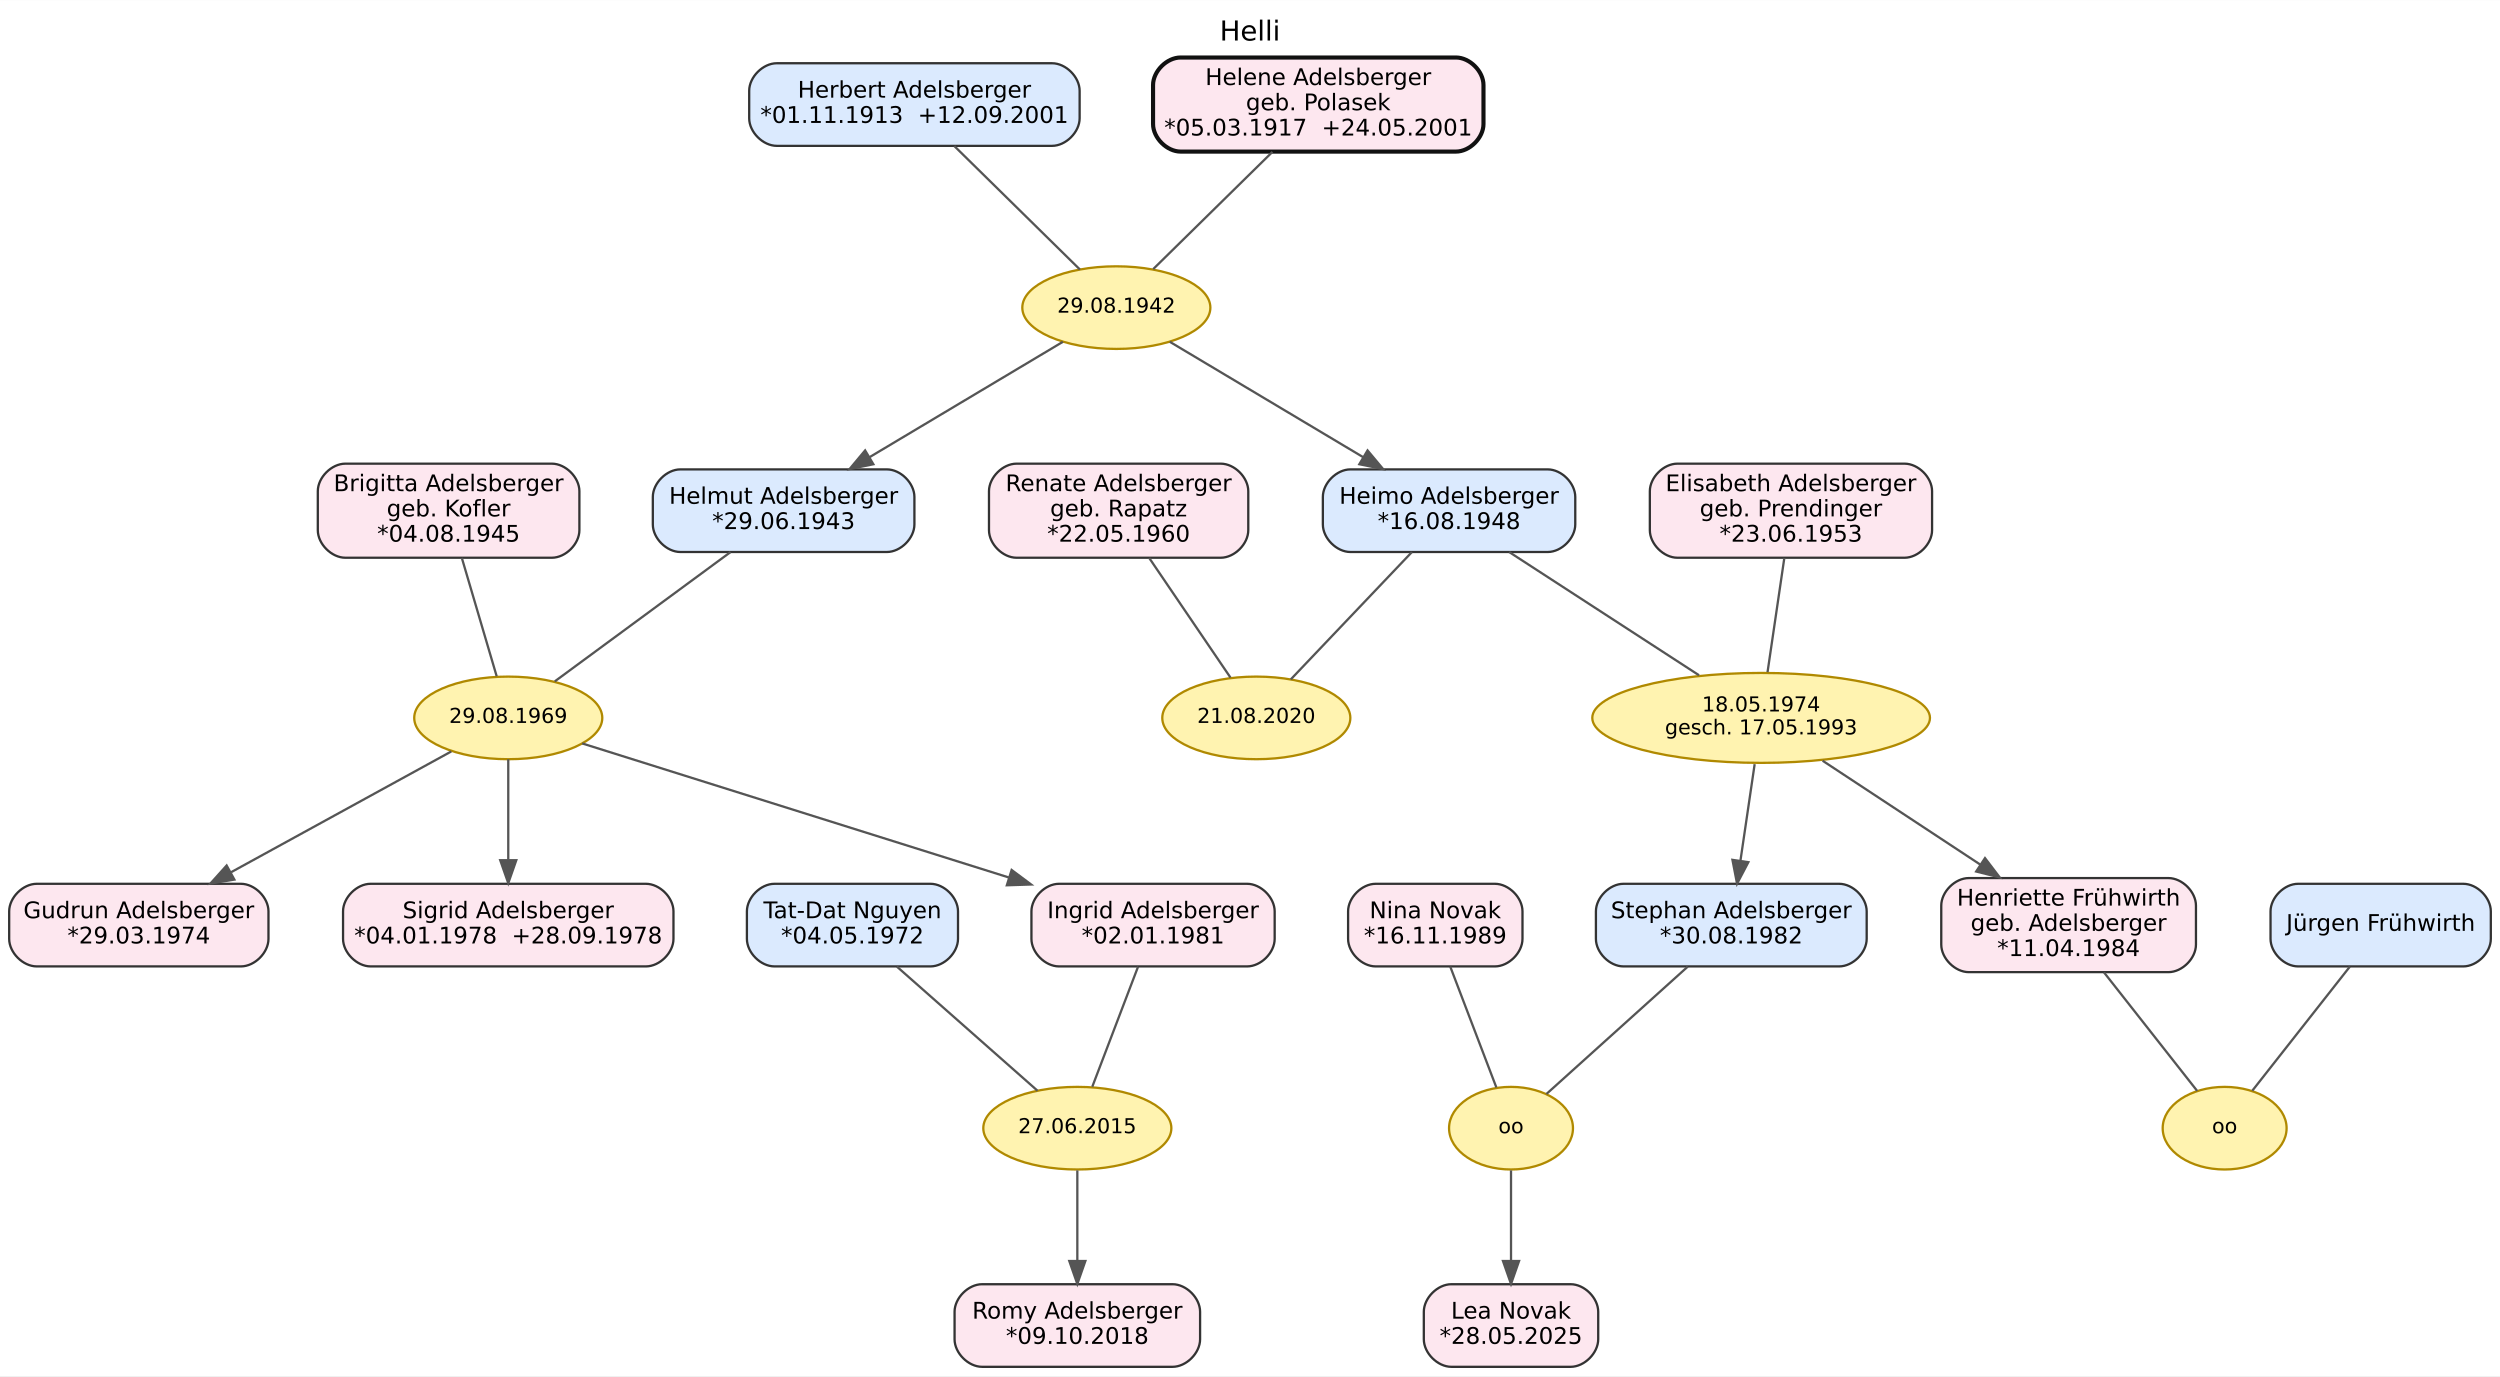
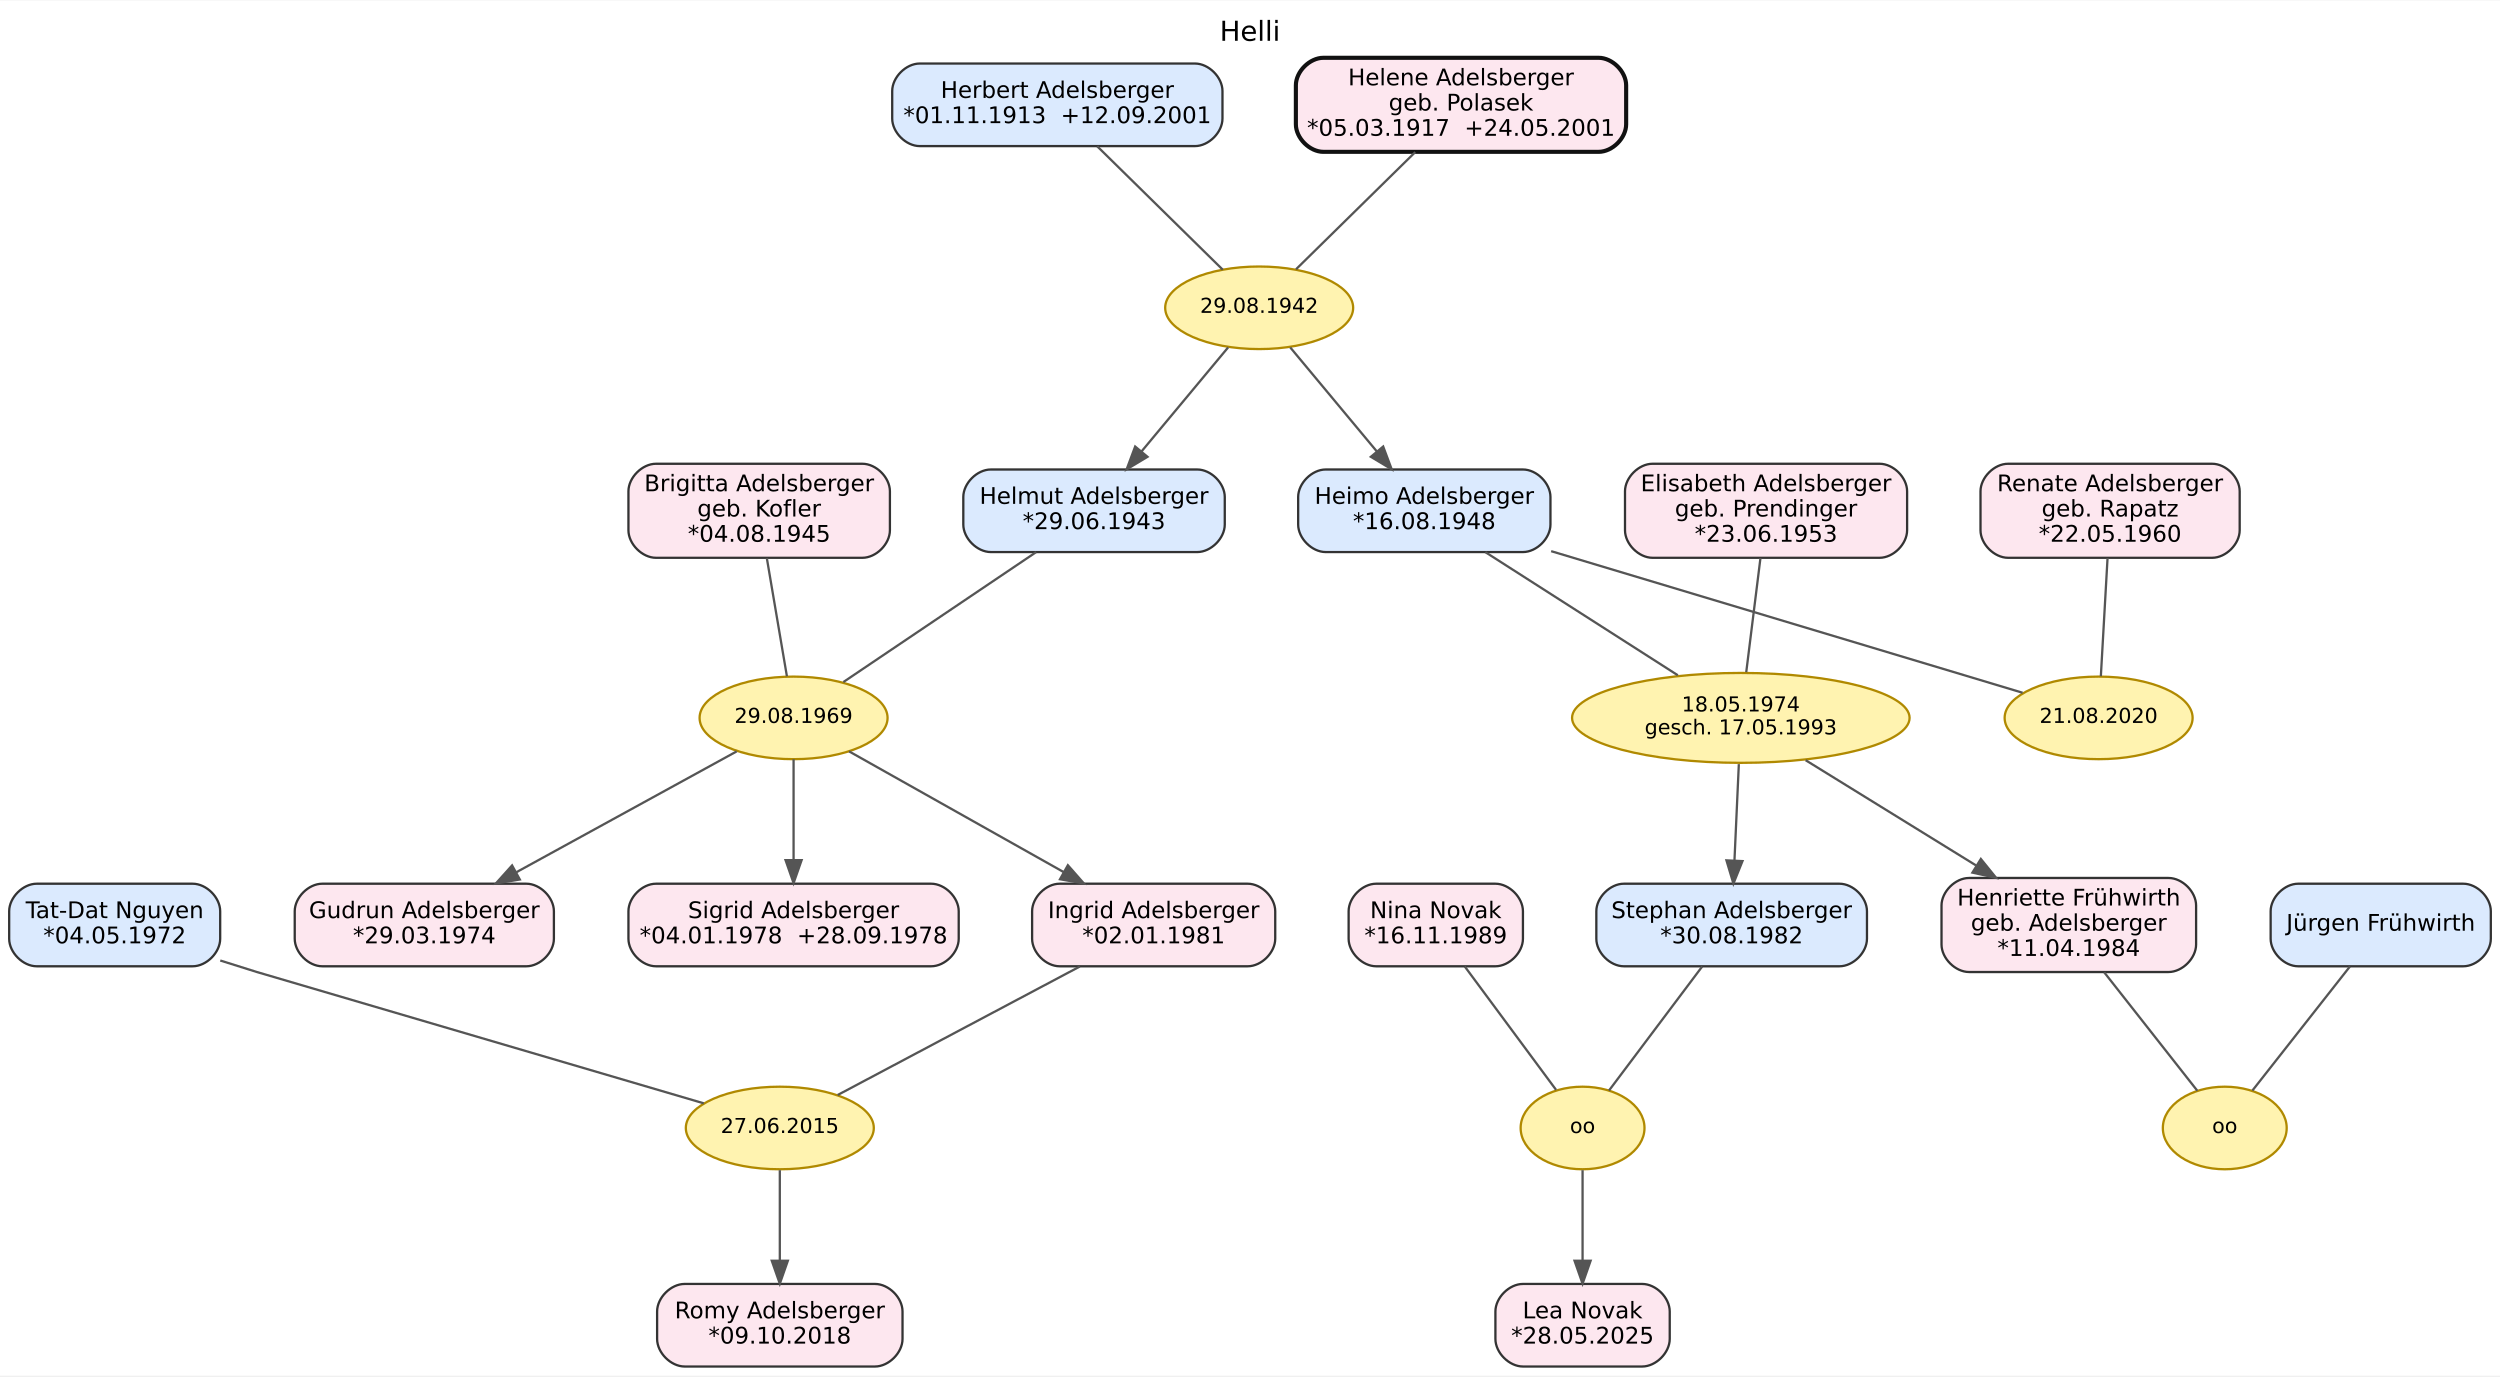
- <svg xmlns="http://www.w3.org/2000/svg" width="1090pt" height="600pt" viewBox="0.00 0.00 1089.50 599.60">
+ <svg xmlns="http://www.w3.org/2000/svg" width="1090pt" height="600pt" viewBox="0.00 0.00 1090.00 599.60">
  <style>
  g[id^="P_"], g[id^="M_"] { cursor: pointer; }
  .highlight ellipse, .highlight polygon, .highlight path, .highlight rect {
    stroke: #d00; stroke-width: 2.5;
  }
  @keyframes pulse { 0%,100%{opacity:1} 50%{opacity:.45} }
  .blink { animation: pulse 0.9s ease-in-out 3; }
</style>
  <g id="graph0" class="graph" transform="scale(1 1) rotate(0) translate(4 595.6)">
-     <polygon fill="white" stroke="transparent" points="-4,4 -4,-595.6 1085.5,-595.6 1085.5,4 -4,4" />
-     <text text-anchor="middle" x="540.75" y="-578" font-family="DejaVu Sans" font-size="12.00">Helli</text>
+     <polygon fill="white" stroke="transparent" points="-4,4 -4,-595.6 1086,-595.6 1086,4 -4,4" />
+     <text text-anchor="middle" x="541" y="-578" font-family="DejaVu Sans" font-size="12.00">Helli</text>
+     <g id="P_g6p09" class="node">
+       <path fill="#dbeafe" stroke="#333333" d="M80,-210.5C80,-210.5 12,-210.5 12,-210.5 6,-210.5 0,-204.5 0,-198.5 0,-198.5 0,-186.5 0,-186.5 0,-180.5 6,-174.5 12,-174.5 12,-174.5 80,-174.5 80,-174.5 86,-174.5 92,-180.5 92,-186.5 92,-186.5 92,-198.5 92,-198.5 92,-204.5 86,-210.5 80,-210.5" />
+       <text text-anchor="middle" x="46" y="-195.5" font-family="DejaVu Sans" font-size="10.00">Tat-Dat Nguyen</text>
+       <text text-anchor="middle" x="46" y="-184.5" font-family="DejaVu Sans" font-size="10.00">*04.05.1972</text>
+     </g>
+     <g id="P_att34" class="node">
+       <path fill="#fde7ef" stroke="#333333" d="M540,-210.5C540,-210.5 458,-210.5 458,-210.5 452,-210.5 446,-204.5 446,-198.5 446,-198.5 446,-186.5 446,-186.5 446,-180.5 452,-174.5 458,-174.5 458,-174.5 540,-174.5 540,-174.5 546,-174.5 552,-180.5 552,-186.5 552,-186.5 552,-198.5 552,-198.5 552,-204.5 546,-210.5 540,-210.5" />
+       <text text-anchor="middle" x="499" y="-195.5" font-family="DejaVu Sans" font-size="10.00">Ingrid Adelsberger</text>
+       <text text-anchor="middle" x="499" y="-184.5" font-family="DejaVu Sans" font-size="10.00">*02.01.1981</text>
+     </g>
+     <g id="M_g6F2" class="node">
+       <ellipse fill="#fff3b0" stroke="#b08900" cx="336" cy="-104" rx="40.98" ry="18" />
+       <text text-anchor="middle" x="336" y="-101.8" font-family="DejaVu Sans" font-size="9.00">27.06.2015</text>
+     </g>
+     <g id="edge11" class="edge">
+       <path fill="none" stroke="#555555" d="M92.03,-177.02C101.16,-174.15 108,-172 108,-172 108,-172 239.61,-133.32 302.85,-114.74" />
+     </g>
+     <g id="P_att32" class="node">
+       <path fill="#fde7ef" stroke="#333333" d="M225.5,-210.5C225.5,-210.5 136.5,-210.5 136.5,-210.5 130.5,-210.5 124.5,-204.5 124.5,-198.5 124.5,-198.5 124.5,-186.5 124.5,-186.5 124.5,-180.5 130.5,-174.5 136.5,-174.5 136.5,-174.5 225.5,-174.5 225.5,-174.5 231.5,-174.5 237.5,-180.5 237.5,-186.5 237.5,-186.5 237.5,-198.5 237.5,-198.5 237.5,-204.5 231.5,-210.5 225.5,-210.5" />
+       <text text-anchor="middle" x="181" y="-195.5" font-family="DejaVu Sans" font-size="10.00">Gudrun Adelsberger</text>
+       <text text-anchor="middle" x="181" y="-184.5" font-family="DejaVu Sans" font-size="10.00">*29.03.1974</text>
+     </g>
    <g id="P_att33" class="node">
-       <path fill="#fde7ef" stroke="#333333" d="M277.5,-210.5C277.5,-210.5 157.5,-210.5 157.5,-210.5 151.5,-210.5 145.5,-204.5 145.5,-198.5 145.5,-198.5 145.5,-186.5 145.5,-186.5 145.5,-180.5 151.5,-174.5 157.5,-174.5 157.5,-174.5 277.5,-174.5 277.5,-174.5 283.5,-174.5 289.5,-180.5 289.5,-186.5 289.5,-186.5 289.5,-198.5 289.5,-198.5 289.5,-204.5 283.5,-210.5 277.5,-210.5" />
-       <text text-anchor="middle" x="217.5" y="-195.5" font-family="DejaVu Sans" font-size="10.00">Sigrid Adelsberger</text>
-       <text text-anchor="middle" x="217.5" y="-184.5" font-family="DejaVu Sans" font-size="10.00">*04.01.1978  +28.09.1978</text>
-     </g>
-     <g id="P_att34" class="node">
-       <path fill="#fde7ef" stroke="#333333" d="M539.5,-210.5C539.5,-210.5 457.5,-210.5 457.5,-210.5 451.5,-210.5 445.5,-204.5 445.5,-198.5 445.5,-198.5 445.5,-186.5 445.5,-186.5 445.5,-180.5 451.5,-174.5 457.5,-174.5 457.5,-174.5 539.5,-174.5 539.5,-174.5 545.5,-174.5 551.5,-180.5 551.5,-186.5 551.5,-186.5 551.5,-198.5 551.5,-198.5 551.5,-204.5 545.5,-210.5 539.5,-210.5" />
-       <text text-anchor="middle" x="498.5" y="-195.5" font-family="DejaVu Sans" font-size="10.00">Ingrid Adelsberger</text>
-       <text text-anchor="middle" x="498.5" y="-184.5" font-family="DejaVu Sans" font-size="10.00">*02.01.1981</text>
+       <path fill="#fde7ef" stroke="#333333" d="M402,-210.5C402,-210.5 282,-210.5 282,-210.5 276,-210.5 270,-204.5 270,-198.5 270,-198.5 270,-186.5 270,-186.5 270,-180.5 276,-174.5 282,-174.5 282,-174.5 402,-174.5 402,-174.5 408,-174.5 414,-180.5 414,-186.5 414,-186.5 414,-198.5 414,-198.5 414,-204.5 408,-210.5 402,-210.5" />
+       <text text-anchor="middle" x="342" y="-195.5" font-family="DejaVu Sans" font-size="10.00">Sigrid Adelsberger</text>
+       <text text-anchor="middle" x="342" y="-184.5" font-family="DejaVu Sans" font-size="10.00">*04.01.1978  +28.09.1978</text>
+     </g>
+     <g id="P_g6p13" class="node">
+       <path fill="#dbeafe" stroke="#333333" d="M1070,-210.5C1070,-210.5 998,-210.5 998,-210.5 992,-210.5 986,-204.5 986,-198.5 986,-198.5 986,-186.5 986,-186.5 986,-180.5 992,-174.5 998,-174.5 998,-174.5 1070,-174.5 1070,-174.5 1076,-174.5 1082,-180.5 1082,-186.5 1082,-186.5 1082,-198.5 1082,-198.5 1082,-204.5 1076,-210.5 1070,-210.5" />
+       <text text-anchor="middle" x="1034" y="-190" font-family="DejaVu Sans" font-size="10.00">Jürgen Frühwirth</text>
+     </g>
+     <g id="P_att35" class="node">
+       <path fill="#fde7ef" stroke="#333333" d="M941.5,-213C941.5,-213 854.5,-213 854.5,-213 848.5,-213 842.5,-207 842.5,-201 842.5,-201 842.5,-184 842.5,-184 842.5,-178 848.5,-172 854.5,-172 854.5,-172 941.5,-172 941.5,-172 947.5,-172 953.5,-178 953.5,-184 953.5,-184 953.5,-201 953.5,-201 953.5,-207 947.5,-213 941.5,-213" />
+       <text text-anchor="middle" x="898" y="-201" font-family="DejaVu Sans" font-size="10.00">Henriette Frühwirth</text>
+       <text text-anchor="middle" x="898" y="-190" font-family="DejaVu Sans" font-size="10.00">geb. Adelsberger</text>
+       <text text-anchor="middle" x="898" y="-179" font-family="DejaVu Sans" font-size="10.00">*11.04.1984</text>
+     </g>
+     <g id="M_g6F5" class="node">
+       <ellipse fill="#fff3b0" stroke="#b08900" cx="966" cy="-104" rx="27" ry="18" />
+       <text text-anchor="middle" x="966" y="-101.8" font-family="DejaVu Sans" font-size="9.00">oo</text>
+     </g>
+     <g id="edge27" class="edge">
+       <path fill="none" stroke="#555555" d="M1020.57,-174.41C1008.18,-158.65 989.96,-135.48 978.04,-120.32" />
+     </g>
+     <g id="P_g6p02" class="node">
+       <path fill="#fde7ef" stroke="#333333" d="M372,-393.6C372,-393.6 282,-393.6 282,-393.6 276,-393.6 270,-387.6 270,-381.6 270,-381.6 270,-364.6 270,-364.6 270,-358.6 276,-352.6 282,-352.6 282,-352.6 372,-352.6 372,-352.6 378,-352.6 384,-358.6 384,-364.6 384,-364.6 384,-381.6 384,-381.6 384,-387.6 378,-393.6 372,-393.6" />
+       <text text-anchor="middle" x="327" y="-381.6" font-family="DejaVu Sans" font-size="10.00">Brigitta Adelsberger</text>
+       <text text-anchor="middle" x="327" y="-370.6" font-family="DejaVu Sans" font-size="10.00">geb. Kofler</text>
+       <text text-anchor="middle" x="327" y="-359.6" font-family="DejaVu Sans" font-size="10.00">*04.08.1945</text>
+     </g>
+     <g id="P_att07" class="node">
+       <path fill="#dbeafe" stroke="#333333" d="M660,-391.1C660,-391.1 574,-391.1 574,-391.1 568,-391.1 562,-385.1 562,-379.1 562,-379.1 562,-367.1 562,-367.1 562,-361.1 568,-355.1 574,-355.1 574,-355.1 660,-355.1 660,-355.1 666,-355.1 672,-361.1 672,-367.1 672,-367.1 672,-379.1 672,-379.1 672,-385.1 666,-391.1 660,-391.1" />
+       <text text-anchor="middle" x="617" y="-376.1" font-family="DejaVu Sans" font-size="10.00">Heimo Adelsberger</text>
+       <text text-anchor="middle" x="617" y="-365.1" font-family="DejaVu Sans" font-size="10.00">*16.08.1948</text>
+     </g>
+     <g id="P_att36" class="node">
+       <path fill="#dbeafe" stroke="#333333" d="M518,-391.1C518,-391.1 428,-391.1 428,-391.1 422,-391.1 416,-385.1 416,-379.1 416,-379.1 416,-367.1 416,-367.1 416,-361.1 422,-355.1 428,-355.1 428,-355.1 518,-355.1 518,-355.1 524,-355.1 530,-361.1 530,-367.1 530,-367.1 530,-379.1 530,-379.1 530,-385.1 524,-391.1 518,-391.1" />
+       <text text-anchor="middle" x="473" y="-376.1" font-family="DejaVu Sans" font-size="10.00">Helmut Adelsberger</text>
+       <text text-anchor="middle" x="473" y="-365.1" font-family="DejaVu Sans" font-size="10.00">*29.06.1943</text>
+     </g>
+     <g id="M_g6F1" class="node">
+       <ellipse fill="#fff3b0" stroke="#b08900" cx="342" cy="-282.8" rx="40.98" ry="18" />
+       <text text-anchor="middle" x="342" y="-280.6" font-family="DejaVu Sans" font-size="9.00">29.08.1969</text>
+     </g>
+     <g id="edge19" class="edge">
+       <path fill="none" stroke="#555555" d="M330.33,-352.5C332.95,-337.06 336.58,-315.73 339.09,-300.95" />
    </g>
    <g id="P_att05" class="node">
-       <path fill="#dbeafe" stroke="#333333" d="M454.5,-568.1C454.5,-568.1 334.5,-568.1 334.5,-568.1 328.5,-568.1 322.5,-562.1 322.5,-556.1 322.5,-556.1 322.5,-544.1 322.5,-544.1 322.5,-538.1 328.5,-532.1 334.5,-532.1 334.5,-532.1 454.5,-532.1 454.5,-532.1 460.5,-532.1 466.5,-538.1 466.5,-544.1 466.5,-544.1 466.5,-556.1 466.5,-556.1 466.5,-562.1 460.5,-568.1 454.5,-568.1" />
-       <text text-anchor="middle" x="394.5" y="-553.1" font-family="DejaVu Sans" font-size="10.00">Herbert Adelsberger</text>
-       <text text-anchor="middle" x="394.5" y="-542.1" font-family="DejaVu Sans" font-size="10.00">*01.11.1913  +12.09.2001</text>
+       <path fill="#dbeafe" stroke="#333333" d="M517,-568.1C517,-568.1 397,-568.1 397,-568.1 391,-568.1 385,-562.1 385,-556.1 385,-556.1 385,-544.1 385,-544.1 385,-538.1 391,-532.1 397,-532.1 397,-532.1 517,-532.1 517,-532.1 523,-532.1 529,-538.1 529,-544.1 529,-544.1 529,-556.1 529,-556.1 529,-562.1 523,-568.1 517,-568.1" />
+       <text text-anchor="middle" x="457" y="-553.1" font-family="DejaVu Sans" font-size="10.00">Herbert Adelsberger</text>
+       <text text-anchor="middle" x="457" y="-542.1" font-family="DejaVu Sans" font-size="10.00">*01.11.1913  +12.09.2001</text>
    </g>
    <g id="P_att06" class="node">
-       <path fill="#fde7ef" stroke="#111111" stroke-width="1.8" d="M630.5,-570.6C630.5,-570.6 510.5,-570.6 510.5,-570.6 504.5,-570.6 498.5,-564.6 498.5,-558.6 498.5,-558.6 498.5,-541.6 498.5,-541.6 498.5,-535.6 504.5,-529.6 510.5,-529.6 510.5,-529.6 630.5,-529.6 630.5,-529.6 636.5,-529.6 642.5,-535.6 642.5,-541.6 642.5,-541.6 642.5,-558.6 642.5,-558.6 642.5,-564.6 636.5,-570.6 630.5,-570.6" />
-       <text text-anchor="middle" x="570.5" y="-558.6" font-family="DejaVu Sans" font-size="10.00">Helene Adelsberger</text>
-       <text text-anchor="middle" x="570.5" y="-547.6" font-family="DejaVu Sans" font-size="10.00">geb. Polasek</text>
-       <text text-anchor="middle" x="570.5" y="-536.6" font-family="DejaVu Sans" font-size="10.00">*05.03.1917  +24.05.2001</text>
+       <path fill="#fde7ef" stroke="#111111" stroke-width="1.8" d="M693,-570.6C693,-570.6 573,-570.6 573,-570.6 567,-570.6 561,-564.6 561,-558.6 561,-558.6 561,-541.6 561,-541.6 561,-535.6 567,-529.6 573,-529.6 573,-529.6 693,-529.6 693,-529.6 699,-529.6 705,-535.6 705,-541.6 705,-541.6 705,-558.6 705,-558.6 705,-564.6 699,-570.6 693,-570.6" />
+       <text text-anchor="middle" x="633" y="-558.6" font-family="DejaVu Sans" font-size="10.00">Helene Adelsberger</text>
+       <text text-anchor="middle" x="633" y="-547.6" font-family="DejaVu Sans" font-size="10.00">geb. Polasek</text>
+       <text text-anchor="middle" x="633" y="-536.6" font-family="DejaVu Sans" font-size="10.00">*05.03.1917  +24.05.2001</text>
    </g>
    <g id="M_attF2" class="node">
-       <ellipse fill="#fff3b0" stroke="#b08900" cx="482.5" cy="-461.6" rx="40.98" ry="18" />
-       <text text-anchor="middle" x="482.5" y="-459.4" font-family="DejaVu Sans" font-size="9.00">29.08.1942</text>
+       <ellipse fill="#fff3b0" stroke="#b08900" cx="545" cy="-461.6" rx="40.98" ry="18" />
+       <text text-anchor="middle" x="545" y="-459.4" font-family="DejaVu Sans" font-size="9.00">29.08.1942</text>
+     </g>
+     <g id="edge30" class="edge">
+       <path fill="none" stroke="#555555" d="M474.39,-532.01C490.31,-516.35 513.7,-493.37 529.13,-478.2" />
+     </g>
+     <g id="P_att08" class="node">
+       <path fill="#fde7ef" stroke="#333333" d="M960.5,-393.6C960.5,-393.6 871.5,-393.6 871.5,-393.6 865.5,-393.6 859.5,-387.6 859.5,-381.6 859.5,-381.6 859.5,-364.6 859.5,-364.6 859.5,-358.6 865.5,-352.6 871.5,-352.6 871.5,-352.6 960.5,-352.6 960.5,-352.6 966.5,-352.6 972.5,-358.6 972.5,-364.6 972.5,-364.6 972.5,-381.6 972.5,-381.6 972.5,-387.6 966.5,-393.6 960.5,-393.6" />
+       <text text-anchor="middle" x="916" y="-381.6" font-family="DejaVu Sans" font-size="10.00">Renate Adelsberger</text>
+       <text text-anchor="middle" x="916" y="-370.6" font-family="DejaVu Sans" font-size="10.00">geb. Rapatz</text>
+       <text text-anchor="middle" x="916" y="-359.6" font-family="DejaVu Sans" font-size="10.00">*22.05.1960</text>
+     </g>
+     <g id="P_att14" class="node">
+       <path fill="#fde7ef" stroke="#333333" d="M815.5,-393.6C815.5,-393.6 716.5,-393.6 716.5,-393.6 710.5,-393.6 704.5,-387.6 704.5,-381.6 704.5,-381.6 704.5,-364.6 704.5,-364.6 704.5,-358.6 710.5,-352.6 716.5,-352.6 716.5,-352.6 815.5,-352.6 815.5,-352.6 821.5,-352.6 827.5,-358.6 827.5,-364.6 827.5,-364.6 827.5,-381.6 827.5,-381.6 827.5,-387.6 821.5,-393.6 815.5,-393.6" />
+       <text text-anchor="middle" x="766" y="-381.6" font-family="DejaVu Sans" font-size="10.00">Elisabeth Adelsberger</text>
+       <text text-anchor="middle" x="766" y="-370.6" font-family="DejaVu Sans" font-size="10.00">geb. Prendinger</text>
+       <text text-anchor="middle" x="766" y="-359.6" font-family="DejaVu Sans" font-size="10.00">*23.06.1953</text>
+     </g>
+     <g id="M_attF5" class="node">
+       <ellipse fill="#fff3b0" stroke="#b08900" cx="755" cy="-282.8" rx="73.58" ry="19.6" />
+       <text text-anchor="middle" x="755" y="-285.6" font-family="DejaVu Sans" font-size="9.00">18.05.1974</text>
+       <text text-anchor="middle" x="755" y="-275.6" font-family="DejaVu Sans" font-size="9.00">gesch. 17.05.1993</text>
+     </g>
+     <g id="edge2" class="edge">
+       <path fill="none" stroke="#555555" d="M643.61,-355.07C667.73,-339.64 703.14,-316.98 727.53,-301.38" />
+     </g>
+     <g id="M_attF3" class="node">
+       <ellipse fill="#fff3b0" stroke="#b08900" cx="911" cy="-282.8" rx="40.98" ry="18" />
+       <text text-anchor="middle" x="911" y="-280.6" font-family="DejaVu Sans" font-size="9.00">21.08.2020</text>
+     </g>
+     <g id="edge15" class="edge">
+       <path fill="none" stroke="#555555" d="M672.3,-355.49C732.85,-337.31 827.95,-308.74 877.87,-293.75" />
+     </g>
+     <g id="edge12" class="edge">
+       <path fill="none" stroke="#555555" d="M466.8,-174.41C435.81,-157.97 389.59,-133.44 361.2,-118.37" />
+     </g>
+     <g id="P_att21" class="node">
+       <path fill="#dbeafe" stroke="#333333" d="M798,-210.5C798,-210.5 704,-210.5 704,-210.5 698,-210.5 692,-204.5 692,-198.5 692,-198.5 692,-186.5 692,-186.5 692,-180.5 698,-174.5 704,-174.5 704,-174.5 798,-174.5 798,-174.5 804,-174.5 810,-180.5 810,-186.5 810,-186.5 810,-198.5 810,-198.5 810,-204.5 804,-210.5 798,-210.5" />
+       <text text-anchor="middle" x="751" y="-195.5" font-family="DejaVu Sans" font-size="10.00">Stephan Adelsberger</text>
+       <text text-anchor="middle" x="751" y="-184.5" font-family="DejaVu Sans" font-size="10.00">*30.08.1982</text>
+     </g>
+     <g id="P_attS02" class="node">
+       <path fill="#fde7ef" stroke="#333333" d="M648,-210.5C648,-210.5 596,-210.5 596,-210.5 590,-210.5 584,-204.5 584,-198.5 584,-198.5 584,-186.5 584,-186.5 584,-180.5 590,-174.5 596,-174.5 596,-174.5 648,-174.5 648,-174.5 654,-174.5 660,-180.5 660,-186.5 660,-186.5 660,-198.5 660,-198.5 660,-204.5 654,-210.5 648,-210.5" />
+       <text text-anchor="middle" x="622" y="-195.5" font-family="DejaVu Sans" font-size="10.00">Nina Novak</text>
+       <text text-anchor="middle" x="622" y="-184.5" font-family="DejaVu Sans" font-size="10.00">*16.11.1989</text>
+     </g>
+     <g id="M_attF10" class="node">
+       <ellipse fill="#fff3b0" stroke="#b08900" cx="686" cy="-104" rx="27" ry="18" />
+       <text text-anchor="middle" x="686" y="-101.8" font-family="DejaVu Sans" font-size="9.00">oo</text>
+     </g>
+     <g id="edge39" class="edge">
+       <path fill="none" stroke="#555555" d="M738.16,-174.41C726.32,-158.65 708.9,-135.48 697.51,-120.32" />
+     </g>
+     <g id="edge28" class="edge">
+       <path fill="none" stroke="#555555" d="M913.43,-171.87C925.73,-156.22 942.72,-134.61 954.02,-120.25" />
+     </g>
+     <g id="edge16" class="edge">
+       <path fill="none" stroke="#555555" d="M914.89,-352.5C914.02,-337.06 912.81,-315.73 911.97,-300.95" />
+     </g>
+     <g id="P_att41" class="node">
+       <path fill="#fde7ef" stroke="#333333" d="M712,-36C712,-36 660,-36 660,-36 654,-36 648,-30 648,-24 648,-24 648,-12 648,-12 648,-6 654,0 660,0 660,0 712,0 712,0 718,0 724,-6 724,-12 724,-12 724,-24 724,-24 724,-30 718,-36 712,-36" />
+       <text text-anchor="middle" x="686" y="-21" font-family="DejaVu Sans" font-size="10.00">Lea Novak</text>
+       <text text-anchor="middle" x="686" y="-10" font-family="DejaVu Sans" font-size="10.00">*28.05.2025</text>
+     </g>
+     <g id="P_g6p10" class="node">
+       <path fill="#fde7ef" stroke="#333333" d="M377.5,-36C377.5,-36 294.5,-36 294.5,-36 288.5,-36 282.5,-30 282.5,-24 282.5,-24 282.5,-12 282.5,-12 282.5,-6 288.5,0 294.5,0 294.5,0 377.5,0 377.5,0 383.5,0 389.5,-6 389.5,-12 389.5,-12 389.5,-24 389.5,-24 389.5,-30 383.5,-36 377.5,-36" />
+       <text text-anchor="middle" x="336" y="-21" font-family="DejaVu Sans" font-size="10.00">Romy Adelsberger</text>
+       <text text-anchor="middle" x="336" y="-10" font-family="DejaVu Sans" font-size="10.00">*09.10.2018</text>
+     </g>
+     <g id="edge40" class="edge">
+       <path fill="none" stroke="#555555" d="M634.64,-174.41C646.23,-158.75 663.23,-135.77 674.46,-120.6" />
+     </g>
+     <g id="edge31" class="edge">
+       <path fill="none" stroke="#555555" d="M613.03,-529.47C597.31,-514.02 575.69,-492.76 561.07,-478.4" />
+     </g>
+     <g id="edge18" class="edge">
+       <path fill="none" stroke="#555555" d="M447.74,-355.07C423.36,-338.64 386.82,-314.01 363.71,-298.43" />
+     </g>
+     <g id="edge3" class="edge">
+       <path fill="none" stroke="#555555" d="M763.56,-352.5C761.71,-337.67 759.19,-317.41 757.36,-302.73" />
+     </g>
+     <g id="edge4" class="edge">
+       <path fill="none" stroke="#555555" d="M754.13,-262.64C753.58,-250.39 752.85,-234.32 752.23,-220.75" />
+       <polygon fill="#555555" stroke="#555555" points="755.72,-220.36 751.77,-210.53 748.73,-220.68 755.72,-220.36" />
    </g>
    <g id="edge5" class="edge">
-       <path fill="none" stroke="#555555" d="M411.89,-532.01C427.81,-516.35 451.2,-493.37 466.63,-478.2" />
-     </g>
-     <g id="P_att08" class="node">
-       <path fill="#fde7ef" stroke="#333333" d="M528,-393.6C528,-393.6 439,-393.6 439,-393.6 433,-393.6 427,-387.6 427,-381.6 427,-381.6 427,-364.6 427,-364.6 427,-358.6 433,-352.6 439,-352.6 439,-352.6 528,-352.6 528,-352.6 534,-352.6 540,-358.6 540,-364.6 540,-364.6 540,-381.6 540,-381.6 540,-387.6 534,-393.6 528,-393.6" />
-       <text text-anchor="middle" x="483.5" y="-381.6" font-family="DejaVu Sans" font-size="10.00">Renate Adelsberger</text>
-       <text text-anchor="middle" x="483.5" y="-370.6" font-family="DejaVu Sans" font-size="10.00">geb. Rapatz</text>
-       <text text-anchor="middle" x="483.5" y="-359.6" font-family="DejaVu Sans" font-size="10.00">*22.05.1960</text>
-     </g>
-     <g id="P_att07" class="node">
-       <path fill="#dbeafe" stroke="#333333" d="M670.5,-391.1C670.5,-391.1 584.5,-391.1 584.5,-391.1 578.5,-391.1 572.5,-385.1 572.5,-379.1 572.5,-379.1 572.5,-367.1 572.5,-367.1 572.5,-361.1 578.5,-355.1 584.5,-355.1 584.5,-355.1 670.5,-355.1 670.5,-355.1 676.5,-355.1 682.5,-361.1 682.5,-367.1 682.5,-367.1 682.5,-379.1 682.5,-379.1 682.5,-385.1 676.5,-391.1 670.5,-391.1" />
-       <text text-anchor="middle" x="627.5" y="-376.1" font-family="DejaVu Sans" font-size="10.00">Heimo Adelsberger</text>
-       <text text-anchor="middle" x="627.5" y="-365.1" font-family="DejaVu Sans" font-size="10.00">*16.08.1948</text>
-     </g>
-     <g id="M_attF3" class="node">
-       <ellipse fill="#fff3b0" stroke="#b08900" cx="543.5" cy="-282.8" rx="40.98" ry="18" />
-       <text text-anchor="middle" x="543.5" y="-280.6" font-family="DejaVu Sans" font-size="9.00">21.08.2020</text>
-     </g>
-     <g id="edge3" class="edge">
-       <path fill="none" stroke="#555555" d="M496.82,-352.5C507.45,-336.85 522.18,-315.17 532.24,-300.37" />
-     </g>
-     <g id="P_att32" class="node">
-       <path fill="#fde7ef" stroke="#333333" d="M101,-210.5C101,-210.5 12,-210.5 12,-210.5 6,-210.5 0,-204.5 0,-198.5 0,-198.5 0,-186.5 0,-186.5 0,-180.5 6,-174.5 12,-174.5 12,-174.5 101,-174.5 101,-174.5 107,-174.5 113,-180.5 113,-186.5 113,-186.5 113,-198.5 113,-198.5 113,-204.5 107,-210.5 101,-210.5" />
-       <text text-anchor="middle" x="56.5" y="-195.5" font-family="DejaVu Sans" font-size="10.00">Gudrun Adelsberger</text>
-       <text text-anchor="middle" x="56.5" y="-184.5" font-family="DejaVu Sans" font-size="10.00">*29.03.1974</text>
-     </g>
-     <g id="P_att14" class="node">
-       <path fill="#fde7ef" stroke="#333333" d="M826,-393.6C826,-393.6 727,-393.6 727,-393.6 721,-393.6 715,-387.6 715,-381.6 715,-381.6 715,-364.6 715,-364.6 715,-358.6 721,-352.6 727,-352.6 727,-352.6 826,-352.6 826,-352.6 832,-352.6 838,-358.6 838,-364.6 838,-364.6 838,-381.6 838,-381.6 838,-387.6 832,-393.6 826,-393.6" />
-       <text text-anchor="middle" x="776.5" y="-381.6" font-family="DejaVu Sans" font-size="10.00">Elisabeth Adelsberger</text>
-       <text text-anchor="middle" x="776.5" y="-370.6" font-family="DejaVu Sans" font-size="10.00">geb. Prendinger</text>
-       <text text-anchor="middle" x="776.5" y="-359.6" font-family="DejaVu Sans" font-size="10.00">*23.06.1953</text>
-     </g>
-     <g id="M_attF5" class="node">
-       <ellipse fill="#fff3b0" stroke="#b08900" cx="763.5" cy="-282.8" rx="73.58" ry="19.6" />
-       <text text-anchor="middle" x="763.5" y="-285.6" font-family="DejaVu Sans" font-size="9.00">18.05.1974</text>
-       <text text-anchor="middle" x="763.5" y="-275.6" font-family="DejaVu Sans" font-size="9.00">gesch. 17.05.1993</text>
-     </g>
-     <g id="edge31" class="edge">
-       <path fill="none" stroke="#555555" d="M773.61,-352.5C771.43,-337.67 768.45,-317.41 766.29,-302.73" />
-     </g>
-     <g id="P_g6p10" class="node">
-       <path fill="#fde7ef" stroke="#333333" d="M507,-36C507,-36 424,-36 424,-36 418,-36 412,-30 412,-24 412,-24 412,-12 412,-12 412,-6 418,0 424,0 424,0 507,0 507,0 513,0 519,-6 519,-12 519,-12 519,-24 519,-24 519,-30 513,-36 507,-36" />
-       <text text-anchor="middle" x="465.5" y="-21" font-family="DejaVu Sans" font-size="10.00">Romy Adelsberger</text>
-       <text text-anchor="middle" x="465.5" y="-10" font-family="DejaVu Sans" font-size="10.00">*09.10.2018</text>
-     </g>
-     <g id="P_att36" class="node">
-       <path fill="#dbeafe" stroke="#333333" d="M382.5,-391.1C382.5,-391.1 292.5,-391.1 292.5,-391.1 286.5,-391.1 280.5,-385.1 280.5,-379.1 280.5,-379.1 280.5,-367.1 280.5,-367.1 280.5,-361.1 286.5,-355.1 292.5,-355.1 292.5,-355.1 382.5,-355.1 382.5,-355.1 388.5,-355.1 394.5,-361.1 394.5,-367.1 394.5,-367.1 394.5,-379.1 394.5,-379.1 394.5,-385.1 388.5,-391.1 382.5,-391.1" />
-       <text text-anchor="middle" x="337.5" y="-376.1" font-family="DejaVu Sans" font-size="10.00">Helmut Adelsberger</text>
-       <text text-anchor="middle" x="337.5" y="-365.1" font-family="DejaVu Sans" font-size="10.00">*29.06.1943</text>
-     </g>
-     <g id="P_g6p02" class="node">
-       <path fill="#fde7ef" stroke="#333333" d="M236.5,-393.6C236.5,-393.6 146.5,-393.6 146.5,-393.6 140.5,-393.6 134.5,-387.6 134.5,-381.6 134.5,-381.6 134.5,-364.6 134.5,-364.6 134.5,-358.6 140.5,-352.6 146.5,-352.6 146.5,-352.6 236.5,-352.6 236.5,-352.6 242.5,-352.6 248.5,-358.6 248.5,-364.6 248.5,-364.6 248.5,-381.6 248.5,-381.6 248.5,-387.6 242.5,-393.6 236.5,-393.6" />
-       <text text-anchor="middle" x="191.5" y="-381.6" font-family="DejaVu Sans" font-size="10.00">Brigitta Adelsberger</text>
-       <text text-anchor="middle" x="191.5" y="-370.6" font-family="DejaVu Sans" font-size="10.00">geb. Kofler</text>
-       <text text-anchor="middle" x="191.5" y="-359.6" font-family="DejaVu Sans" font-size="10.00">*04.08.1945</text>
-     </g>
-     <g id="M_g6F1" class="node">
-       <ellipse fill="#fff3b0" stroke="#b08900" cx="217.5" cy="-282.8" rx="40.98" ry="18" />
-       <text text-anchor="middle" x="217.5" y="-280.6" font-family="DejaVu Sans" font-size="9.00">29.08.1969</text>
-     </g>
-     <g id="edge18" class="edge">
-       <path fill="none" stroke="#555555" d="M314.36,-355.07C292.16,-338.74 258.96,-314.31 237.77,-298.72" />
-     </g>
-     <g id="edge19" class="edge">
-       <path fill="none" stroke="#555555" d="M197.27,-352.5C201.82,-337.06 208.1,-315.73 212.45,-300.95" />
-     </g>
-     <g id="edge6" class="edge">
-       <path fill="none" stroke="#555555" d="M550.53,-529.47C534.81,-514.02 513.19,-492.76 498.57,-478.4" />
-     </g>
-     <g id="P_att21" class="node">
-       <path fill="#dbeafe" stroke="#333333" d="M797.5,-210.5C797.5,-210.5 703.5,-210.5 703.5,-210.5 697.5,-210.5 691.5,-204.5 691.5,-198.5 691.5,-198.5 691.5,-186.5 691.5,-186.5 691.5,-180.5 697.5,-174.5 703.5,-174.5 703.5,-174.5 797.5,-174.5 797.5,-174.5 803.5,-174.5 809.5,-180.5 809.5,-186.5 809.5,-186.5 809.5,-198.5 809.5,-198.5 809.5,-204.5 803.5,-210.5 797.5,-210.5" />
-       <text text-anchor="middle" x="750.5" y="-195.5" font-family="DejaVu Sans" font-size="10.00">Stephan Adelsberger</text>
-       <text text-anchor="middle" x="750.5" y="-184.5" font-family="DejaVu Sans" font-size="10.00">*30.08.1982</text>
-     </g>
-     <g id="P_att35" class="node">
-       <path fill="#fde7ef" stroke="#333333" d="M941,-213C941,-213 854,-213 854,-213 848,-213 842,-207 842,-201 842,-201 842,-184 842,-184 842,-178 848,-172 854,-172 854,-172 941,-172 941,-172 947,-172 953,-178 953,-184 953,-184 953,-201 953,-201 953,-207 947,-213 941,-213" />
-       <text text-anchor="middle" x="897.5" y="-201" font-family="DejaVu Sans" font-size="10.00">Henriette Frühwirth</text>
-       <text text-anchor="middle" x="897.5" y="-190" font-family="DejaVu Sans" font-size="10.00">geb. Adelsberger</text>
-       <text text-anchor="middle" x="897.5" y="-179" font-family="DejaVu Sans" font-size="10.00">*11.04.1984</text>
-     </g>
-     <g id="P_attS02" class="node">
-       <path fill="#fde7ef" stroke="#333333" d="M647.5,-210.5C647.5,-210.5 595.5,-210.5 595.5,-210.5 589.5,-210.5 583.5,-204.5 583.5,-198.5 583.5,-198.5 583.5,-186.5 583.5,-186.5 583.5,-180.5 589.5,-174.5 595.5,-174.5 595.5,-174.5 647.5,-174.5 647.5,-174.5 653.5,-174.5 659.5,-180.5 659.5,-186.5 659.5,-186.5 659.5,-198.5 659.5,-198.5 659.5,-204.5 653.5,-210.5 647.5,-210.5" />
-       <text text-anchor="middle" x="621.5" y="-195.5" font-family="DejaVu Sans" font-size="10.00">Nina Novak</text>
-       <text text-anchor="middle" x="621.5" y="-184.5" font-family="DejaVu Sans" font-size="10.00">*16.11.1989</text>
-     </g>
-     <g id="M_attF10" class="node">
-       <ellipse fill="#fff3b0" stroke="#b08900" cx="654.5" cy="-104" rx="27" ry="18" />
-       <text text-anchor="middle" x="654.5" y="-101.8" font-family="DejaVu Sans" font-size="9.00">oo</text>
-     </g>
-     <g id="edge14" class="edge">
-       <path fill="none" stroke="#555555" d="M731.53,-174.41C713.5,-158.16 686.71,-134.02 669.95,-118.92" />
-     </g>
-     <g id="P_g6p13" class="node">
-       <path fill="#dbeafe" stroke="#333333" d="M1069.5,-210.5C1069.5,-210.5 997.5,-210.5 997.5,-210.5 991.5,-210.5 985.5,-204.5 985.5,-198.5 985.5,-198.5 985.5,-186.5 985.5,-186.5 985.5,-180.5 991.5,-174.5 997.5,-174.5 997.5,-174.5 1069.5,-174.5 1069.5,-174.5 1075.5,-174.5 1081.5,-180.5 1081.5,-186.5 1081.5,-186.5 1081.5,-198.5 1081.5,-198.5 1081.5,-204.5 1075.5,-210.5 1069.5,-210.5" />
-       <text text-anchor="middle" x="1033.5" y="-190" font-family="DejaVu Sans" font-size="10.00">Jürgen Frühwirth</text>
-     </g>
-     <g id="M_g6F5" class="node">
-       <ellipse fill="#fff3b0" stroke="#b08900" cx="965.5" cy="-104" rx="27" ry="18" />
-       <text text-anchor="middle" x="965.5" y="-101.8" font-family="DejaVu Sans" font-size="9.00">oo</text>
-     </g>
-     <g id="edge28" class="edge">
-       <path fill="none" stroke="#555555" d="M912.93,-171.87C925.23,-156.22 942.22,-134.61 953.52,-120.25" />
-     </g>
-     <g id="edge15" class="edge">
-       <path fill="none" stroke="#555555" d="M628.02,-174.41C633.84,-159.15 642.32,-136.92 648.11,-121.76" />
-     </g>
-     <g id="edge27" class="edge">
-       <path fill="none" stroke="#555555" d="M1020.07,-174.41C1007.68,-158.65 989.46,-135.48 977.54,-120.32" />
-     </g>
-     <g id="P_att41" class="node">
-       <path fill="#fde7ef" stroke="#333333" d="M680.5,-36C680.5,-36 628.5,-36 628.5,-36 622.5,-36 616.5,-30 616.5,-24 616.5,-24 616.5,-12 616.5,-12 616.5,-6 622.5,0 628.5,0 628.5,0 680.5,0 680.5,0 686.5,0 692.5,-6 692.5,-12 692.5,-12 692.5,-24 692.5,-24 692.5,-30 686.5,-36 680.5,-36" />
-       <text text-anchor="middle" x="654.5" y="-21" font-family="DejaVu Sans" font-size="10.00">Lea Novak</text>
-       <text text-anchor="middle" x="654.5" y="-10" font-family="DejaVu Sans" font-size="10.00">*28.05.2025</text>
-     </g>
-     <g id="P_g6p09" class="node">
-       <path fill="#dbeafe" stroke="#333333" d="M401.5,-210.5C401.5,-210.5 333.5,-210.5 333.5,-210.5 327.5,-210.5 321.5,-204.5 321.5,-198.5 321.5,-198.5 321.5,-186.5 321.5,-186.5 321.5,-180.5 327.5,-174.5 333.5,-174.5 333.5,-174.5 401.5,-174.5 401.5,-174.5 407.5,-174.5 413.5,-180.5 413.5,-186.5 413.5,-186.5 413.5,-198.5 413.5,-198.5 413.5,-204.5 407.5,-210.5 401.5,-210.5" />
-       <text text-anchor="middle" x="367.5" y="-195.5" font-family="DejaVu Sans" font-size="10.00">Tat-Dat Nguyen</text>
-       <text text-anchor="middle" x="367.5" y="-184.5" font-family="DejaVu Sans" font-size="10.00">*04.05.1972</text>
-     </g>
-     <g id="M_g6F2" class="node">
-       <ellipse fill="#fff3b0" stroke="#b08900" cx="465.5" cy="-104" rx="40.98" ry="18" />
-       <text text-anchor="middle" x="465.5" y="-101.8" font-family="DejaVu Sans" font-size="9.00">27.06.2015</text>
-     </g>
-     <g id="edge39" class="edge">
-       <path fill="none" stroke="#555555" d="M386.86,-174.41C404.71,-158.65 430.97,-135.48 448.15,-120.32" />
-     </g>
-     <g id="edge2" class="edge">
-       <path fill="none" stroke="#555555" d="M611.3,-355.07C596.05,-339.04 573.38,-315.2 558.52,-299.59" />
-     </g>
-     <g id="edge30" class="edge">
-       <path fill="none" stroke="#555555" d="M653.72,-355.07C677.5,-339.64 712.39,-316.98 736.43,-301.38" />
-     </g>
-     <g id="edge40" class="edge">
-       <path fill="none" stroke="#555555" d="M491.98,-174.41C486.19,-159.25 477.79,-137.21 472.01,-122.05" />
-     </g>
-     <g id="edge7" class="edge">
-       <path fill="none" stroke="#555555" d="M459.2,-446.7C436.48,-433.14 401.53,-412.3 374.91,-396.41" />
-       <polygon fill="#555555" stroke="#555555" points="376.61,-393.35 366.23,-391.24 373.02,-399.37 376.61,-393.35" />
-     </g>
-     <g id="edge8" class="edge">
-       <path fill="none" stroke="#555555" d="M505.8,-446.7C528.52,-433.14 563.47,-412.3 590.09,-396.41" />
-       <polygon fill="#555555" stroke="#555555" points="591.98,-399.37 598.77,-391.24 588.39,-393.35 591.98,-399.37" />
-     </g>
-     <g id="edge16" class="edge">
-       <path fill="none" stroke="#555555" d="M654.5,-85.6C654.5,-74.26 654.5,-59.23 654.5,-46.32" />
-       <polygon fill="#555555" stroke="#555555" points="658,-46.1 654.5,-36.1 651,-46.1 658,-46.1" />
+       <path fill="none" stroke="#555555" d="M783.25,-264.35C804.47,-251.25 833.83,-233.12 857.54,-218.48" />
+       <polygon fill="#555555" stroke="#555555" points="859.65,-221.29 866.32,-213.06 855.97,-215.34 859.65,-221.29" />
+     </g>
+     <g id="edge13" class="edge">
+       <path fill="none" stroke="#555555" d="M336,-85.6C336,-74.26 336,-59.23 336,-46.32" />
+       <polygon fill="#555555" stroke="#555555" points="339.5,-46.1 336,-36.1 332.5,-46.1 339.5,-46.1" />
+     </g>
+     <g id="edge20" class="edge">
+       <path fill="none" stroke="#555555" d="M317.2,-268.2C291.62,-254.17 251.32,-232.07 221.18,-215.54" />
+       <polygon fill="#555555" stroke="#555555" points="222.64,-212.34 212.19,-210.6 219.27,-218.48 222.64,-212.34" />
+     </g>
+     <g id="edge22" class="edge">
+       <path fill="none" stroke="#555555" d="M366.19,-268.2C391.13,-254.17 430.43,-232.07 459.81,-215.54" />
+       <polygon fill="#555555" stroke="#555555" points="461.59,-218.56 468.59,-210.6 458.16,-212.45 461.59,-218.56" />
    </g>
    <g id="edge21" class="edge">
-       <path fill="none" stroke="#555555" d="M217.5,-264.77C217.5,-252.39 217.5,-235.37 217.5,-221.06" />
-       <polygon fill="#555555" stroke="#555555" points="221,-220.77 217.5,-210.77 214,-220.77 221,-220.77" />
-     </g>
-     <g id="edge20" class="edge">
-       <path fill="none" stroke="#555555" d="M192.7,-268.2C167.12,-254.17 126.82,-232.07 96.68,-215.54" />
-       <polygon fill="#555555" stroke="#555555" points="98.14,-212.34 87.69,-210.6 94.77,-218.48 98.14,-212.34" />
-     </g>
-     <g id="edge22" class="edge">
-       <path fill="none" stroke="#555555" d="M249.73,-271.67C294.91,-257.47 377.98,-231.37 435.63,-213.26" />
-       <polygon fill="#555555" stroke="#555555" points="436.87,-216.53 445.36,-210.2 434.78,-209.86 436.87,-216.53" />
+       <path fill="none" stroke="#555555" d="M342,-264.77C342,-252.39 342,-235.37 342,-221.06" />
+       <polygon fill="#555555" stroke="#555555" points="345.5,-220.77 342,-210.77 338.5,-220.77 345.5,-220.77" />
+     </g>
+     <g id="edge33" class="edge">
+       <path fill="none" stroke="#555555" d="M558.54,-444.33C569.2,-431.53 584.22,-413.48 596.37,-398.88" />
+       <polygon fill="#555555" stroke="#555555" points="599.07,-401.11 602.78,-391.18 593.69,-396.63 599.07,-401.11" />
    </g>
    <g id="edge32" class="edge">
-       <path fill="none" stroke="#555555" d="M760.68,-262.64C758.88,-250.39 756.51,-234.32 754.51,-220.75" />
-       <polygon fill="#555555" stroke="#555555" points="757.93,-219.92 753.01,-210.53 751,-220.94 757.93,-219.92" />
-     </g>
-     <g id="edge33" class="edge">
-       <path fill="none" stroke="#555555" d="M790.29,-264.14C809.98,-251.17 837.02,-233.35 859.02,-218.86" />
-       <polygon fill="#555555" stroke="#555555" points="861.06,-221.7 867.48,-213.28 857.21,-215.86 861.06,-221.7" />
+       <path fill="none" stroke="#555555" d="M531.46,-444.33C520.8,-431.53 505.78,-413.48 493.63,-398.88" />
+       <polygon fill="#555555" stroke="#555555" points="496.31,-396.63 487.22,-391.18 490.93,-401.11 496.31,-396.63" />
    </g>
    <g id="edge41" class="edge">
-       <path fill="none" stroke="#555555" d="M465.5,-85.6C465.5,-74.26 465.5,-59.23 465.5,-46.32" />
-       <polygon fill="#555555" stroke="#555555" points="469,-46.1 465.5,-36.1 462,-46.1 469,-46.1" />
+       <path fill="none" stroke="#555555" d="M686,-85.6C686,-74.26 686,-59.23 686,-46.32" />
+       <polygon fill="#555555" stroke="#555555" points="689.5,-46.1 686,-36.1 682.5,-46.1 689.5,-46.1" />
    </g>
  </g>
</svg>
